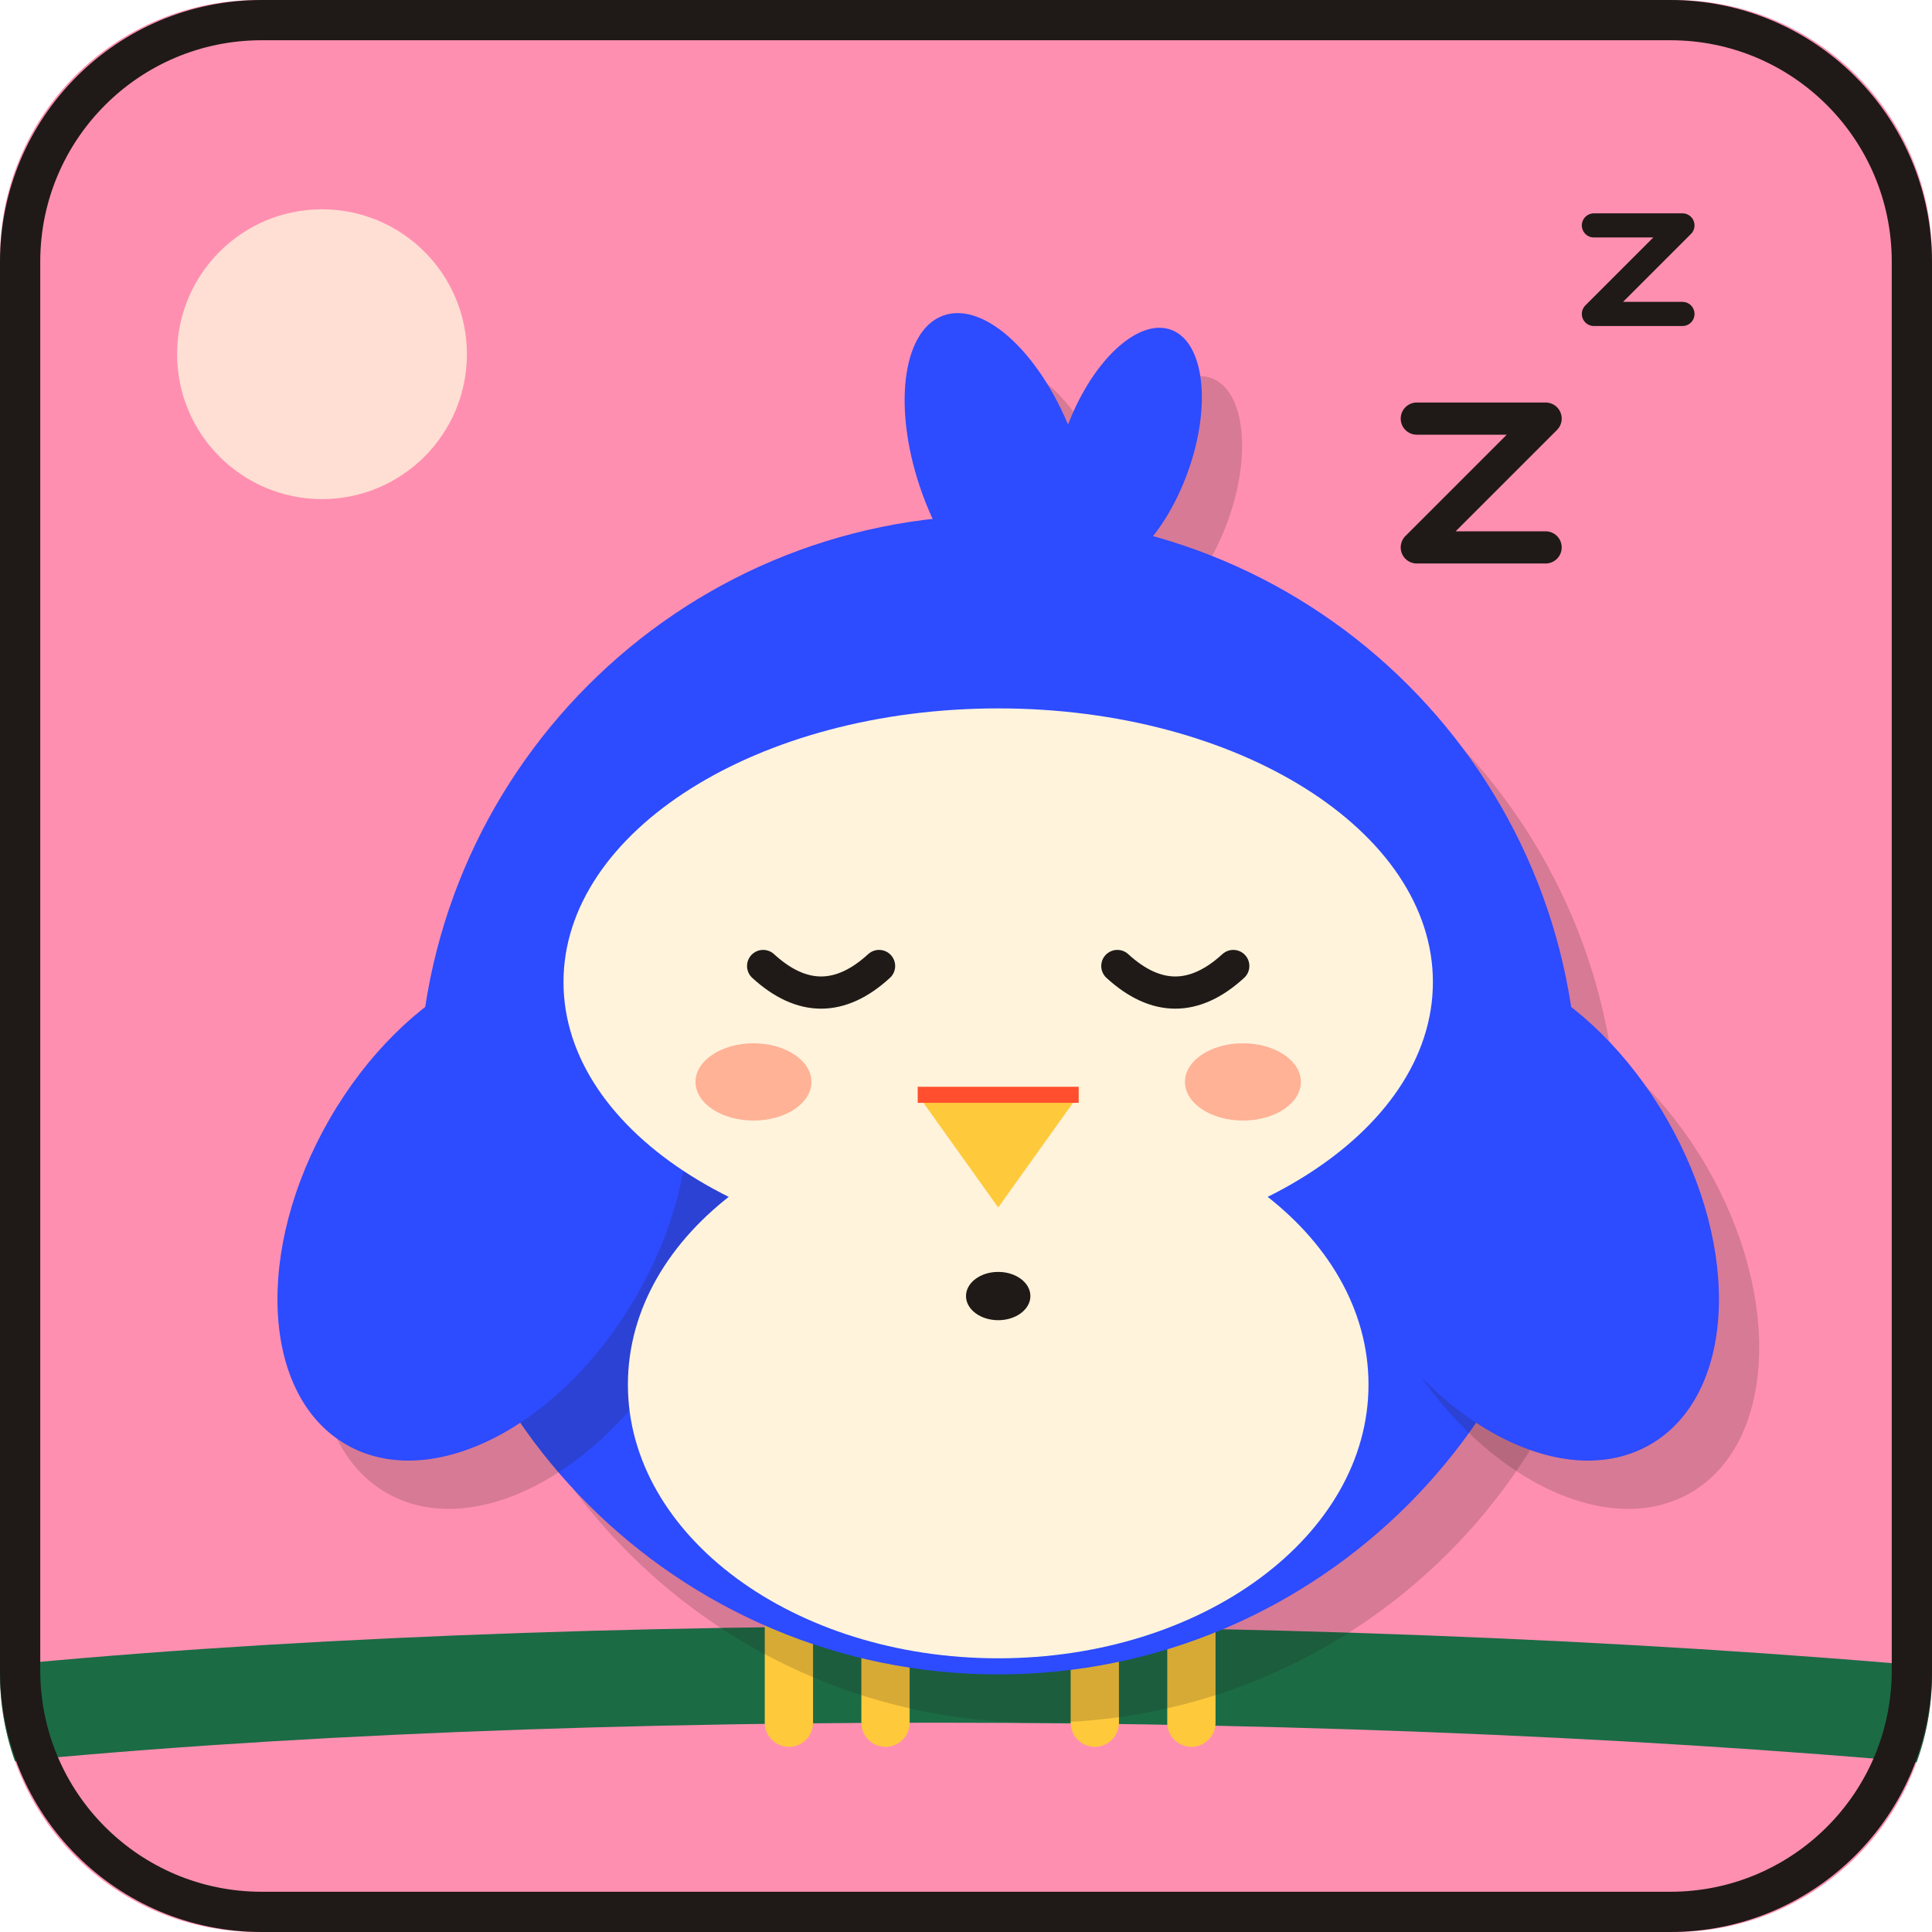
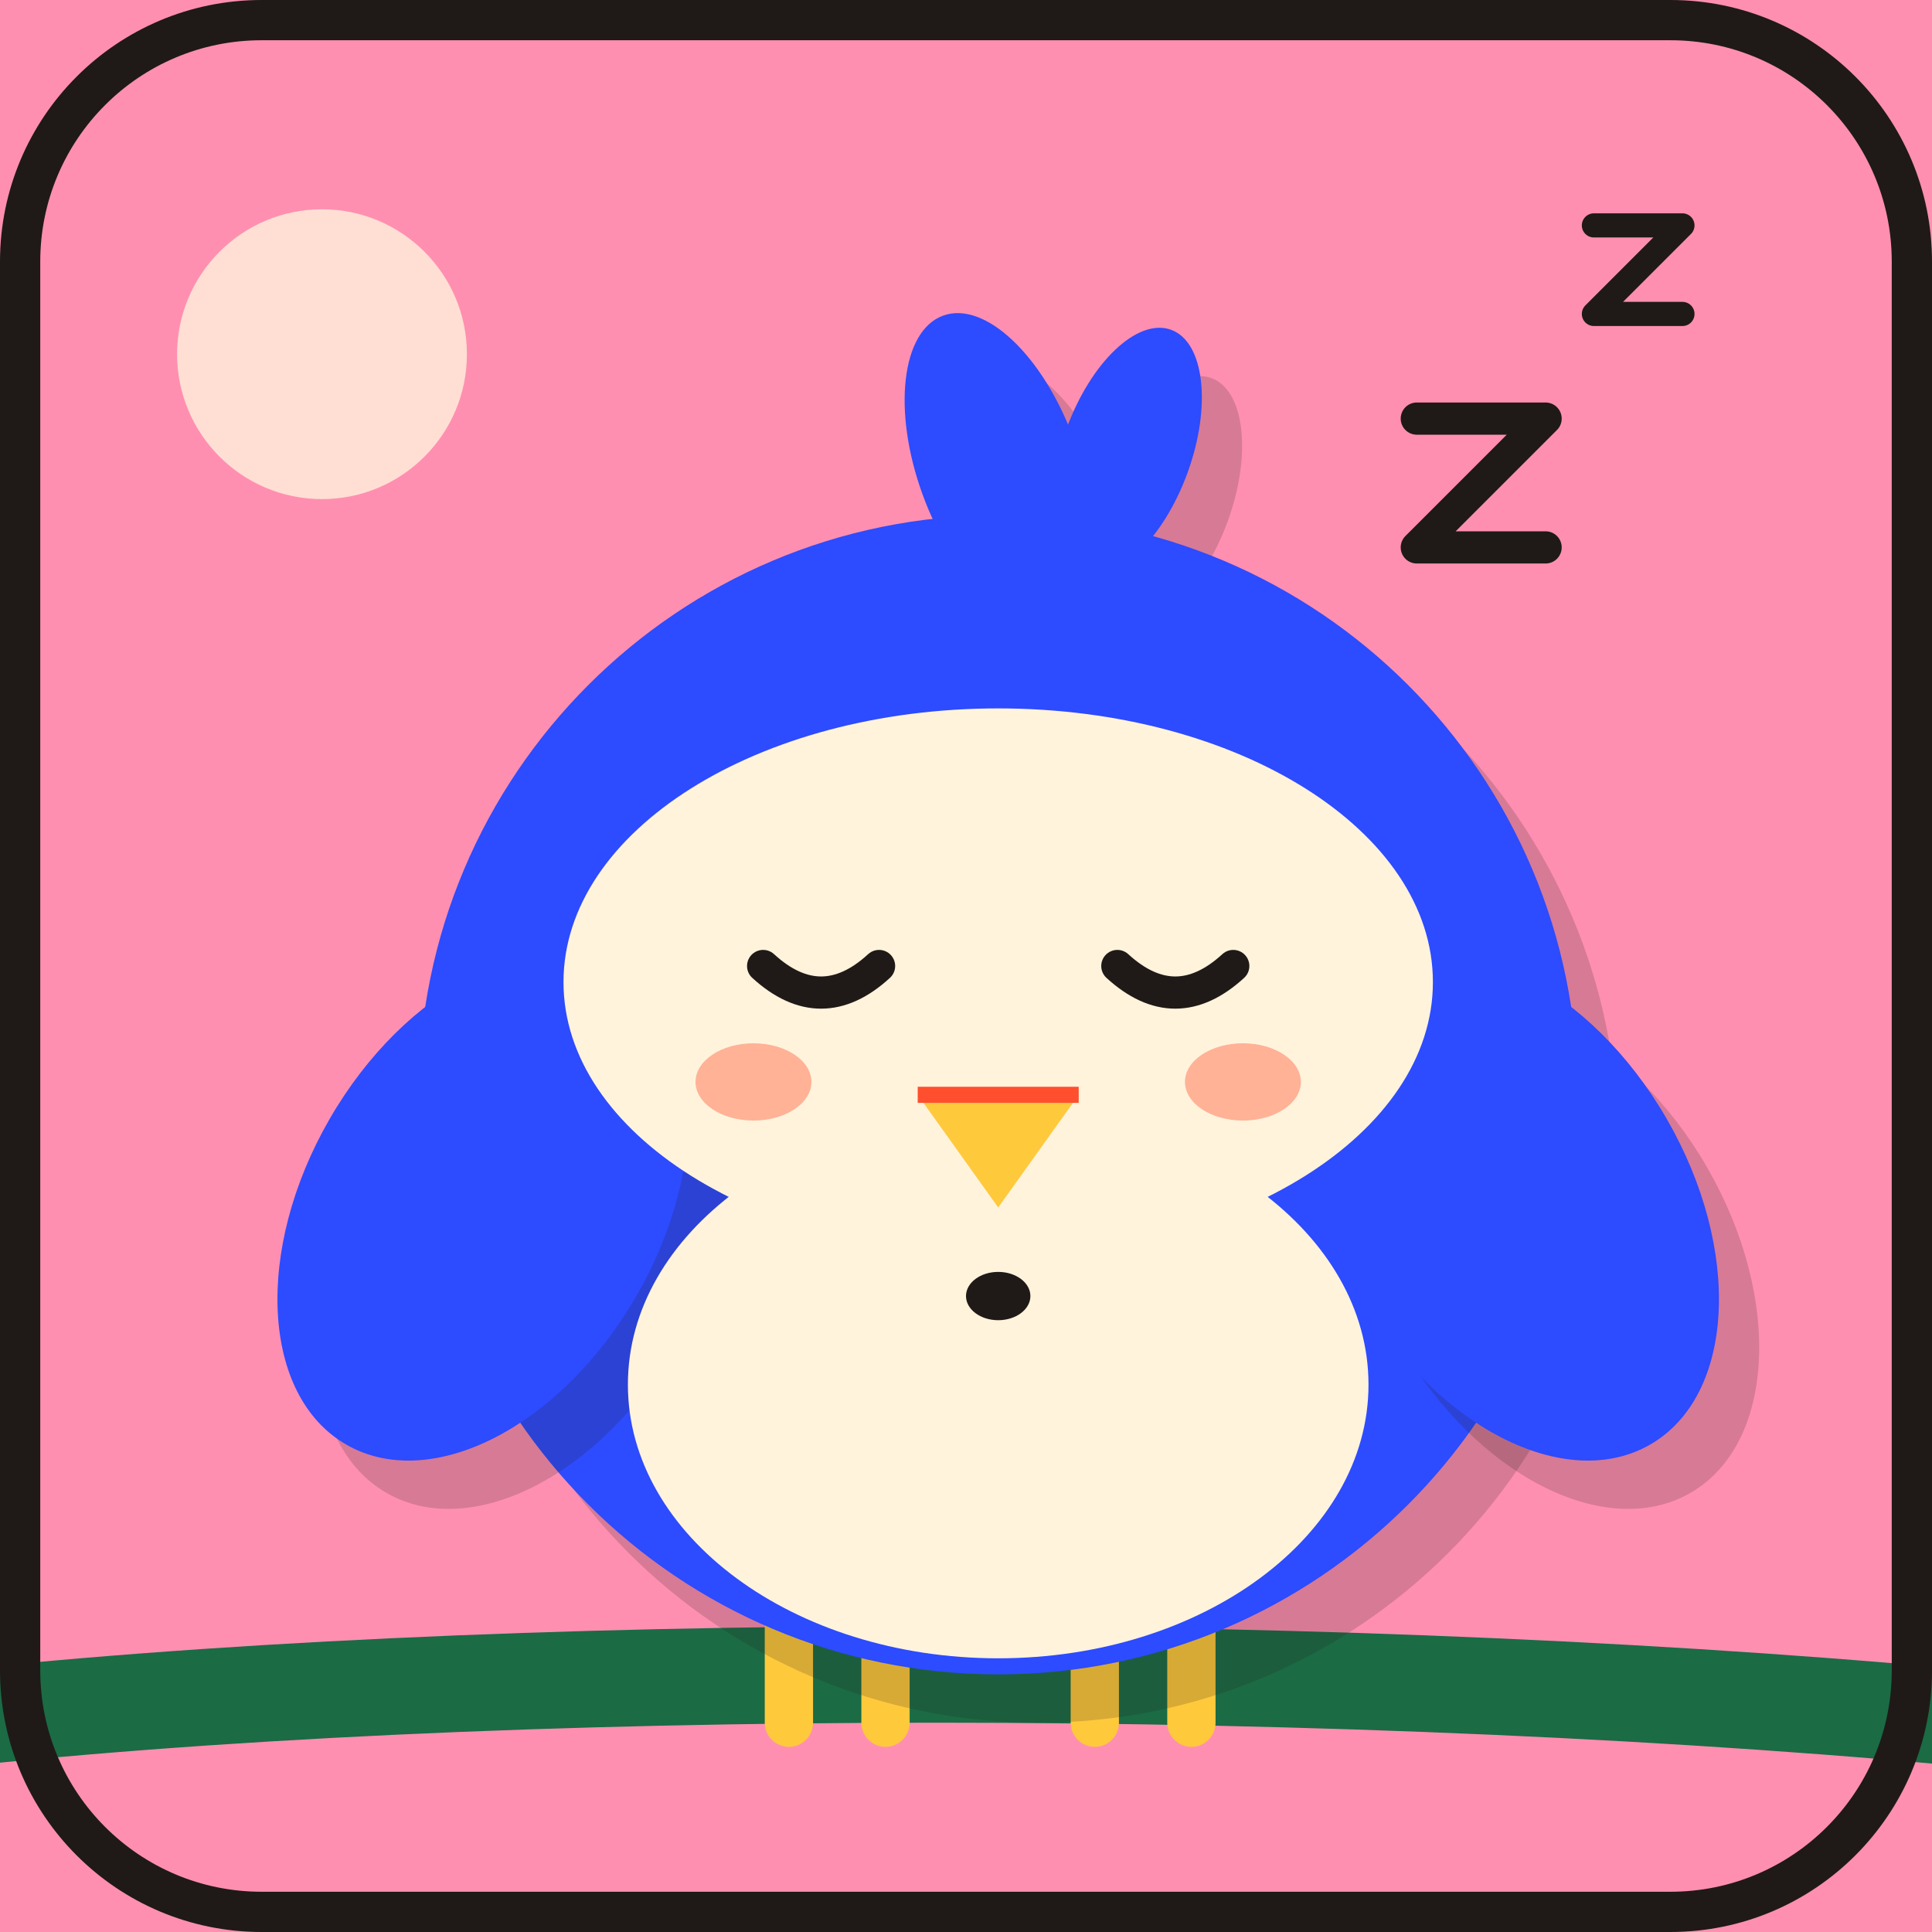
<svg xmlns="http://www.w3.org/2000/svg" width="240" height="240" viewBox="0 0 240 240" fill="none">
-   <defs>
-     <clipPath id="k">
-       <rect width="240" height="240" rx="32" />
-     </clipPath>
-   </defs>
-   <g clip-path="url(#k)">
+   <g>
    <rect width="240" height="240" fill="#FF8FB1" />
    <circle cx="40" cy="44" r="18" fill="#FFF3DC" opacity="0.8" />
    <path d="M-10 214 C 60 206, 170 206, 250 214" stroke="#1B6B45" stroke-width="12" stroke-linecap="round" />
    <path d="M98 200 v14 M110 200 v14 M136 200 v14 M148 200 v14" stroke="#FFC93C" stroke-width="6" stroke-linecap="round" />
    <ellipse cx="124" cy="58" rx="10" ry="20" transform="translate(5 6) rotate(-20 124 58)" fill="#1F1A17" opacity="0.18" />
    <ellipse cx="124" cy="58" rx="10" ry="20" transform="rotate(-20 124 58)" fill="#2D4BFF" />
    <ellipse cx="140" cy="56" rx="8" ry="16" transform="translate(5 6) rotate(20 140 56)" fill="#1F1A17" opacity="0.18" />
    <ellipse cx="140" cy="56" rx="8" ry="16" transform="rotate(20 140 56)" fill="#2D4BFF" />
    <circle cx="124" cy="136" r="72" fill="#1F1A17" opacity="0.18" transform="translate(5 6)" />
    <circle cx="124" cy="136" r="72" fill="#2D4BFF" />
    <ellipse cx="60" cy="150" rx="22" ry="34" transform="translate(5 6) rotate(30 60 150)" fill="#1F1A17" opacity="0.18" />
    <ellipse cx="60" cy="150" rx="22" ry="34" transform="rotate(30 60 150)" fill="#2D4BFF" />
    <ellipse cx="188" cy="150" rx="22" ry="34" transform="translate(5 6) rotate(-30 188 150)" fill="#1F1A17" opacity="0.18" />
    <ellipse cx="188" cy="150" rx="22" ry="34" transform="rotate(-30 188 150)" fill="#2D4BFF" />
    <ellipse cx="124" cy="172" rx="46" ry="34" fill="#FFF3DC" />
    <ellipse cx="124" cy="122" rx="54" ry="34" fill="#FFF3DC" />
    <path d="M114 136 L 124 150 L 134 136 Z" fill="#FFC93C" />
    <path d="M114 136 L 134 136" stroke="#FF4F2E" stroke-width="2" />
    <path d="M94.8 120 Q 102 126.6 109.2 120" stroke="#1F1A17" stroke-width="4" stroke-linecap="round" />
    <path d="M138.8 120 Q 146 126.6 153.2 120" stroke="#1F1A17" stroke-width="4" stroke-linecap="round" />
    <ellipse cx="124" cy="161" rx="4" ry="3" fill="#1F1A17" />
    <path d="M176 52 h16 l-16 16 h16" stroke="#1F1A17" stroke-width="4" stroke-linecap="round" stroke-linejoin="round" />
    <path d="M198 28 h11 l-11 11 h11" stroke="#1F1A17" stroke-width="3" stroke-linecap="round" stroke-linejoin="round" />
    <ellipse cx="93.6" cy="134.4" rx="7.2" ry="4.8" fill="#FF4F2E" opacity="0.4" />
    <ellipse cx="154.4" cy="134.4" rx="7.2" ry="4.8" fill="#FF4F2E" opacity="0.4" />
  </g>
  <rect x="2.5" y="2.5" width="235" height="235" rx="30" stroke="#1F1A17" stroke-width="5" />
</svg>
